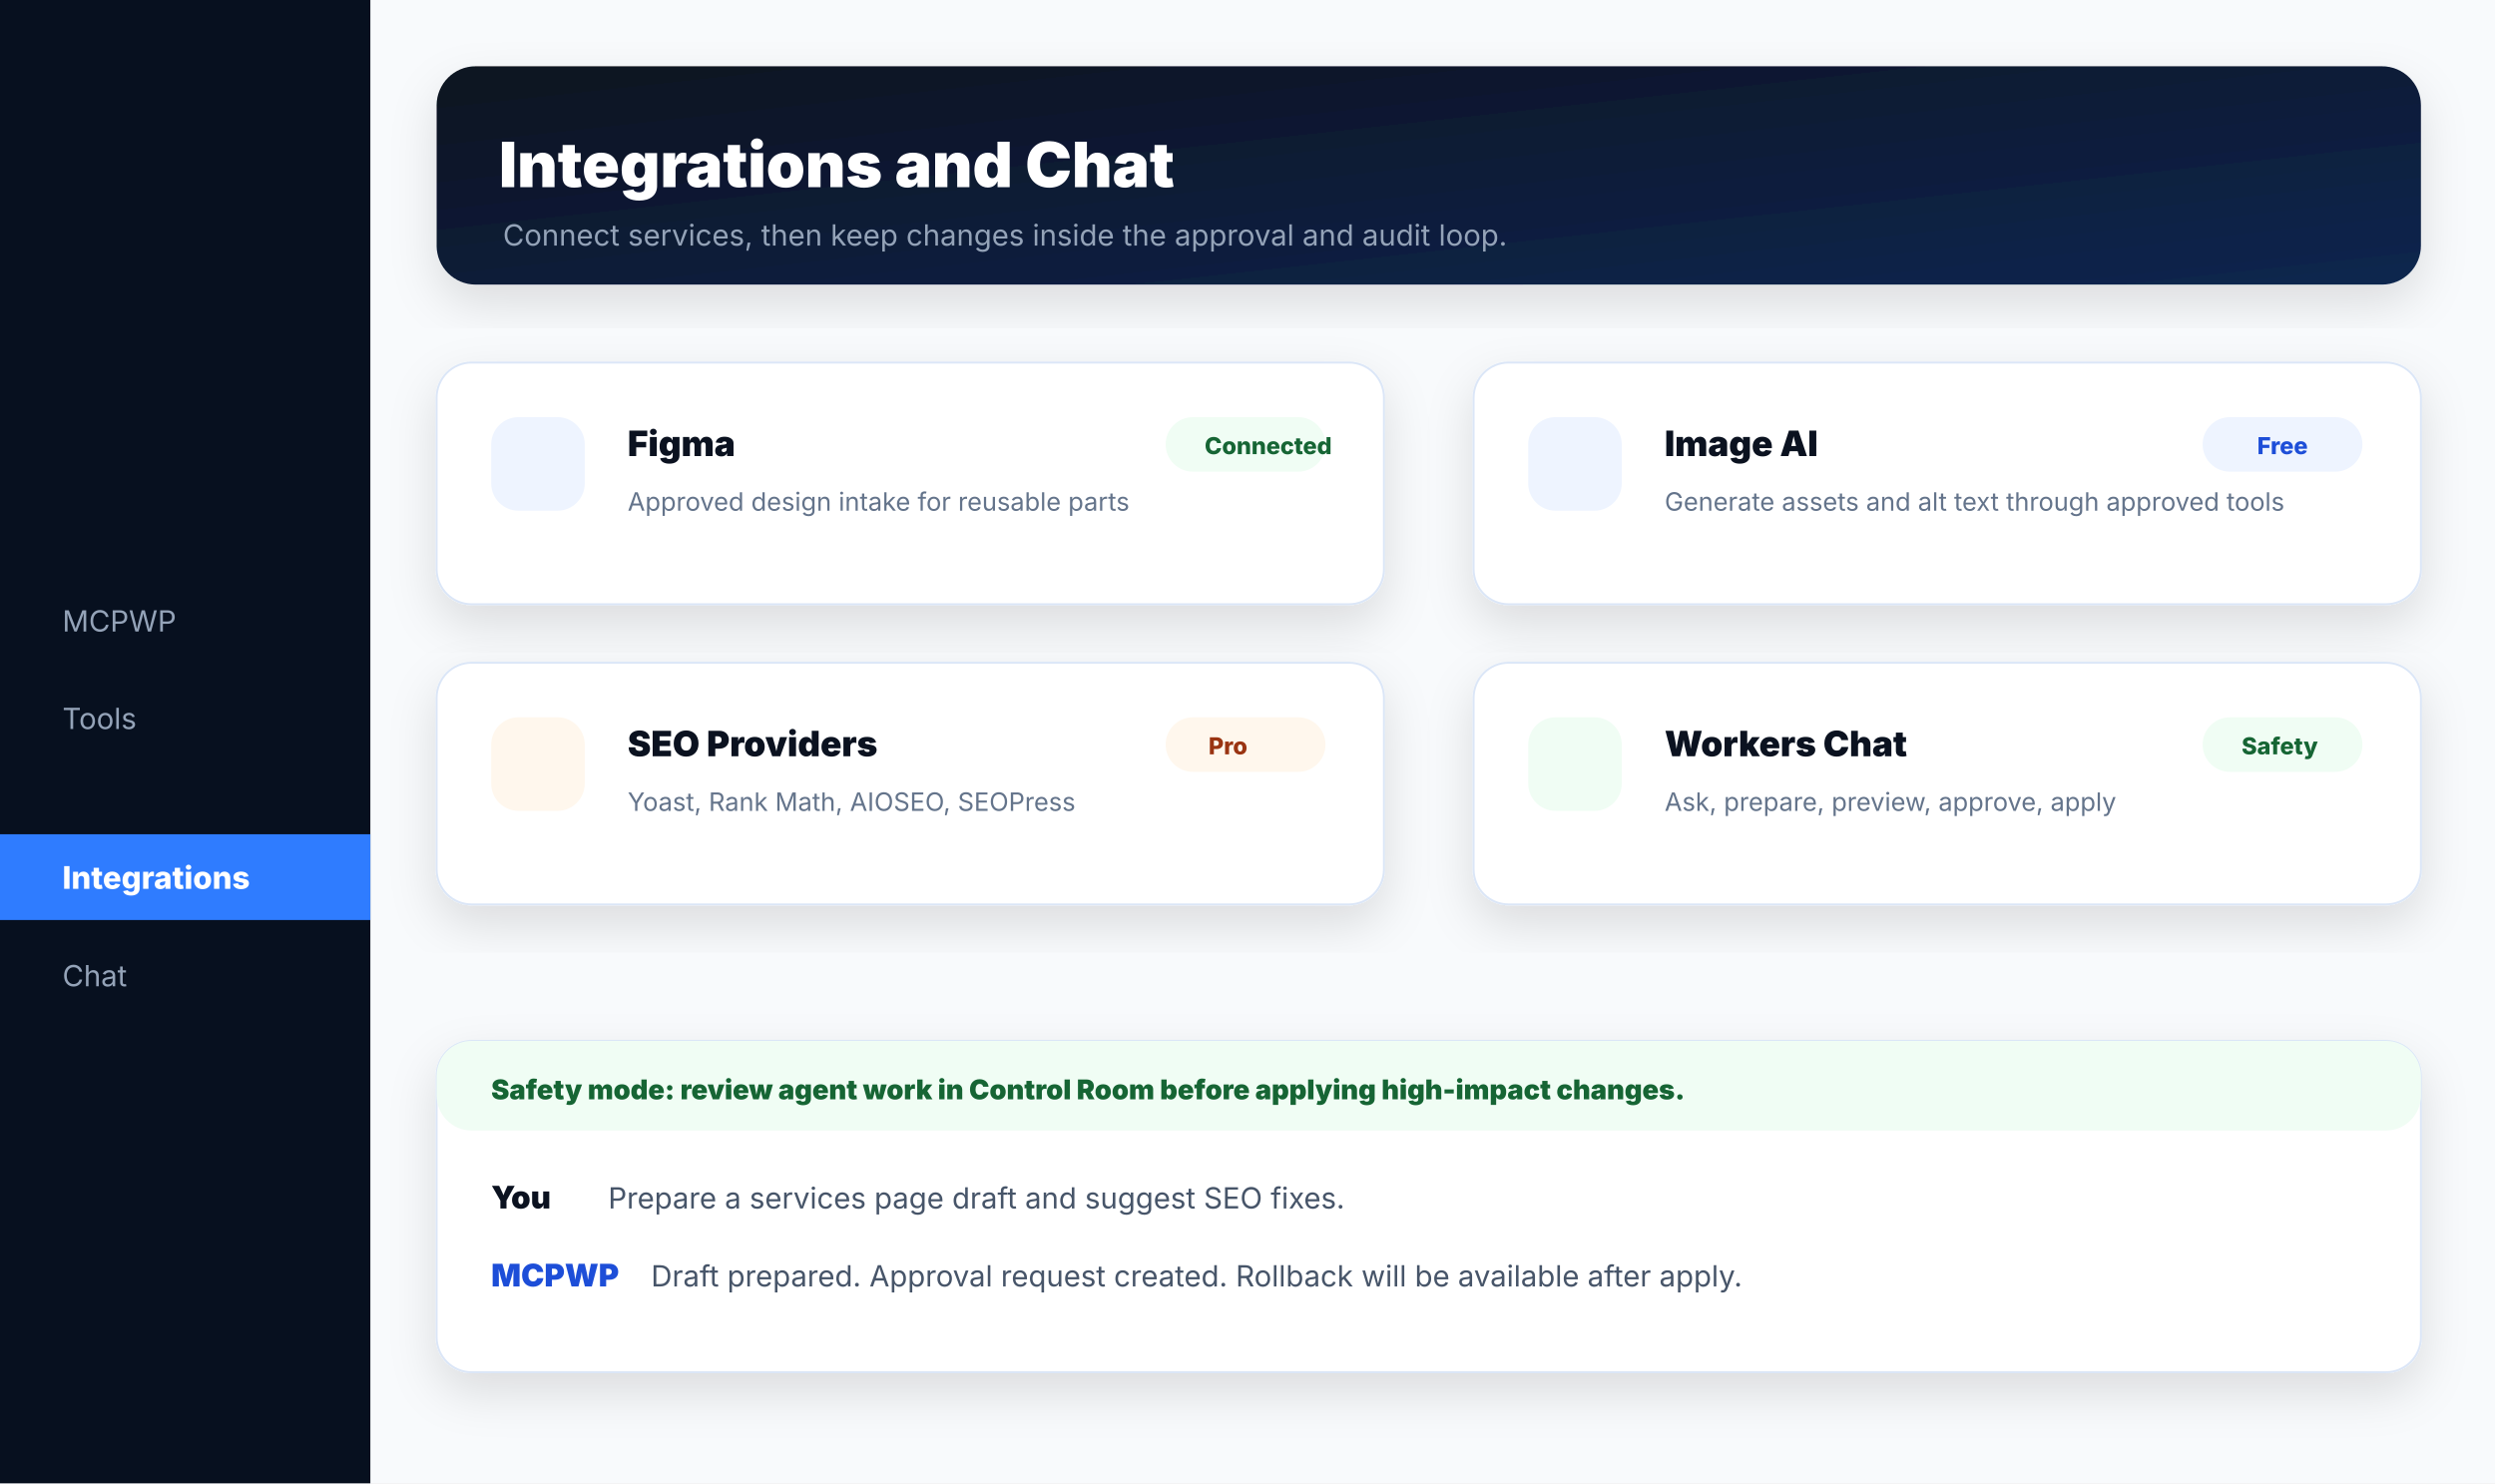
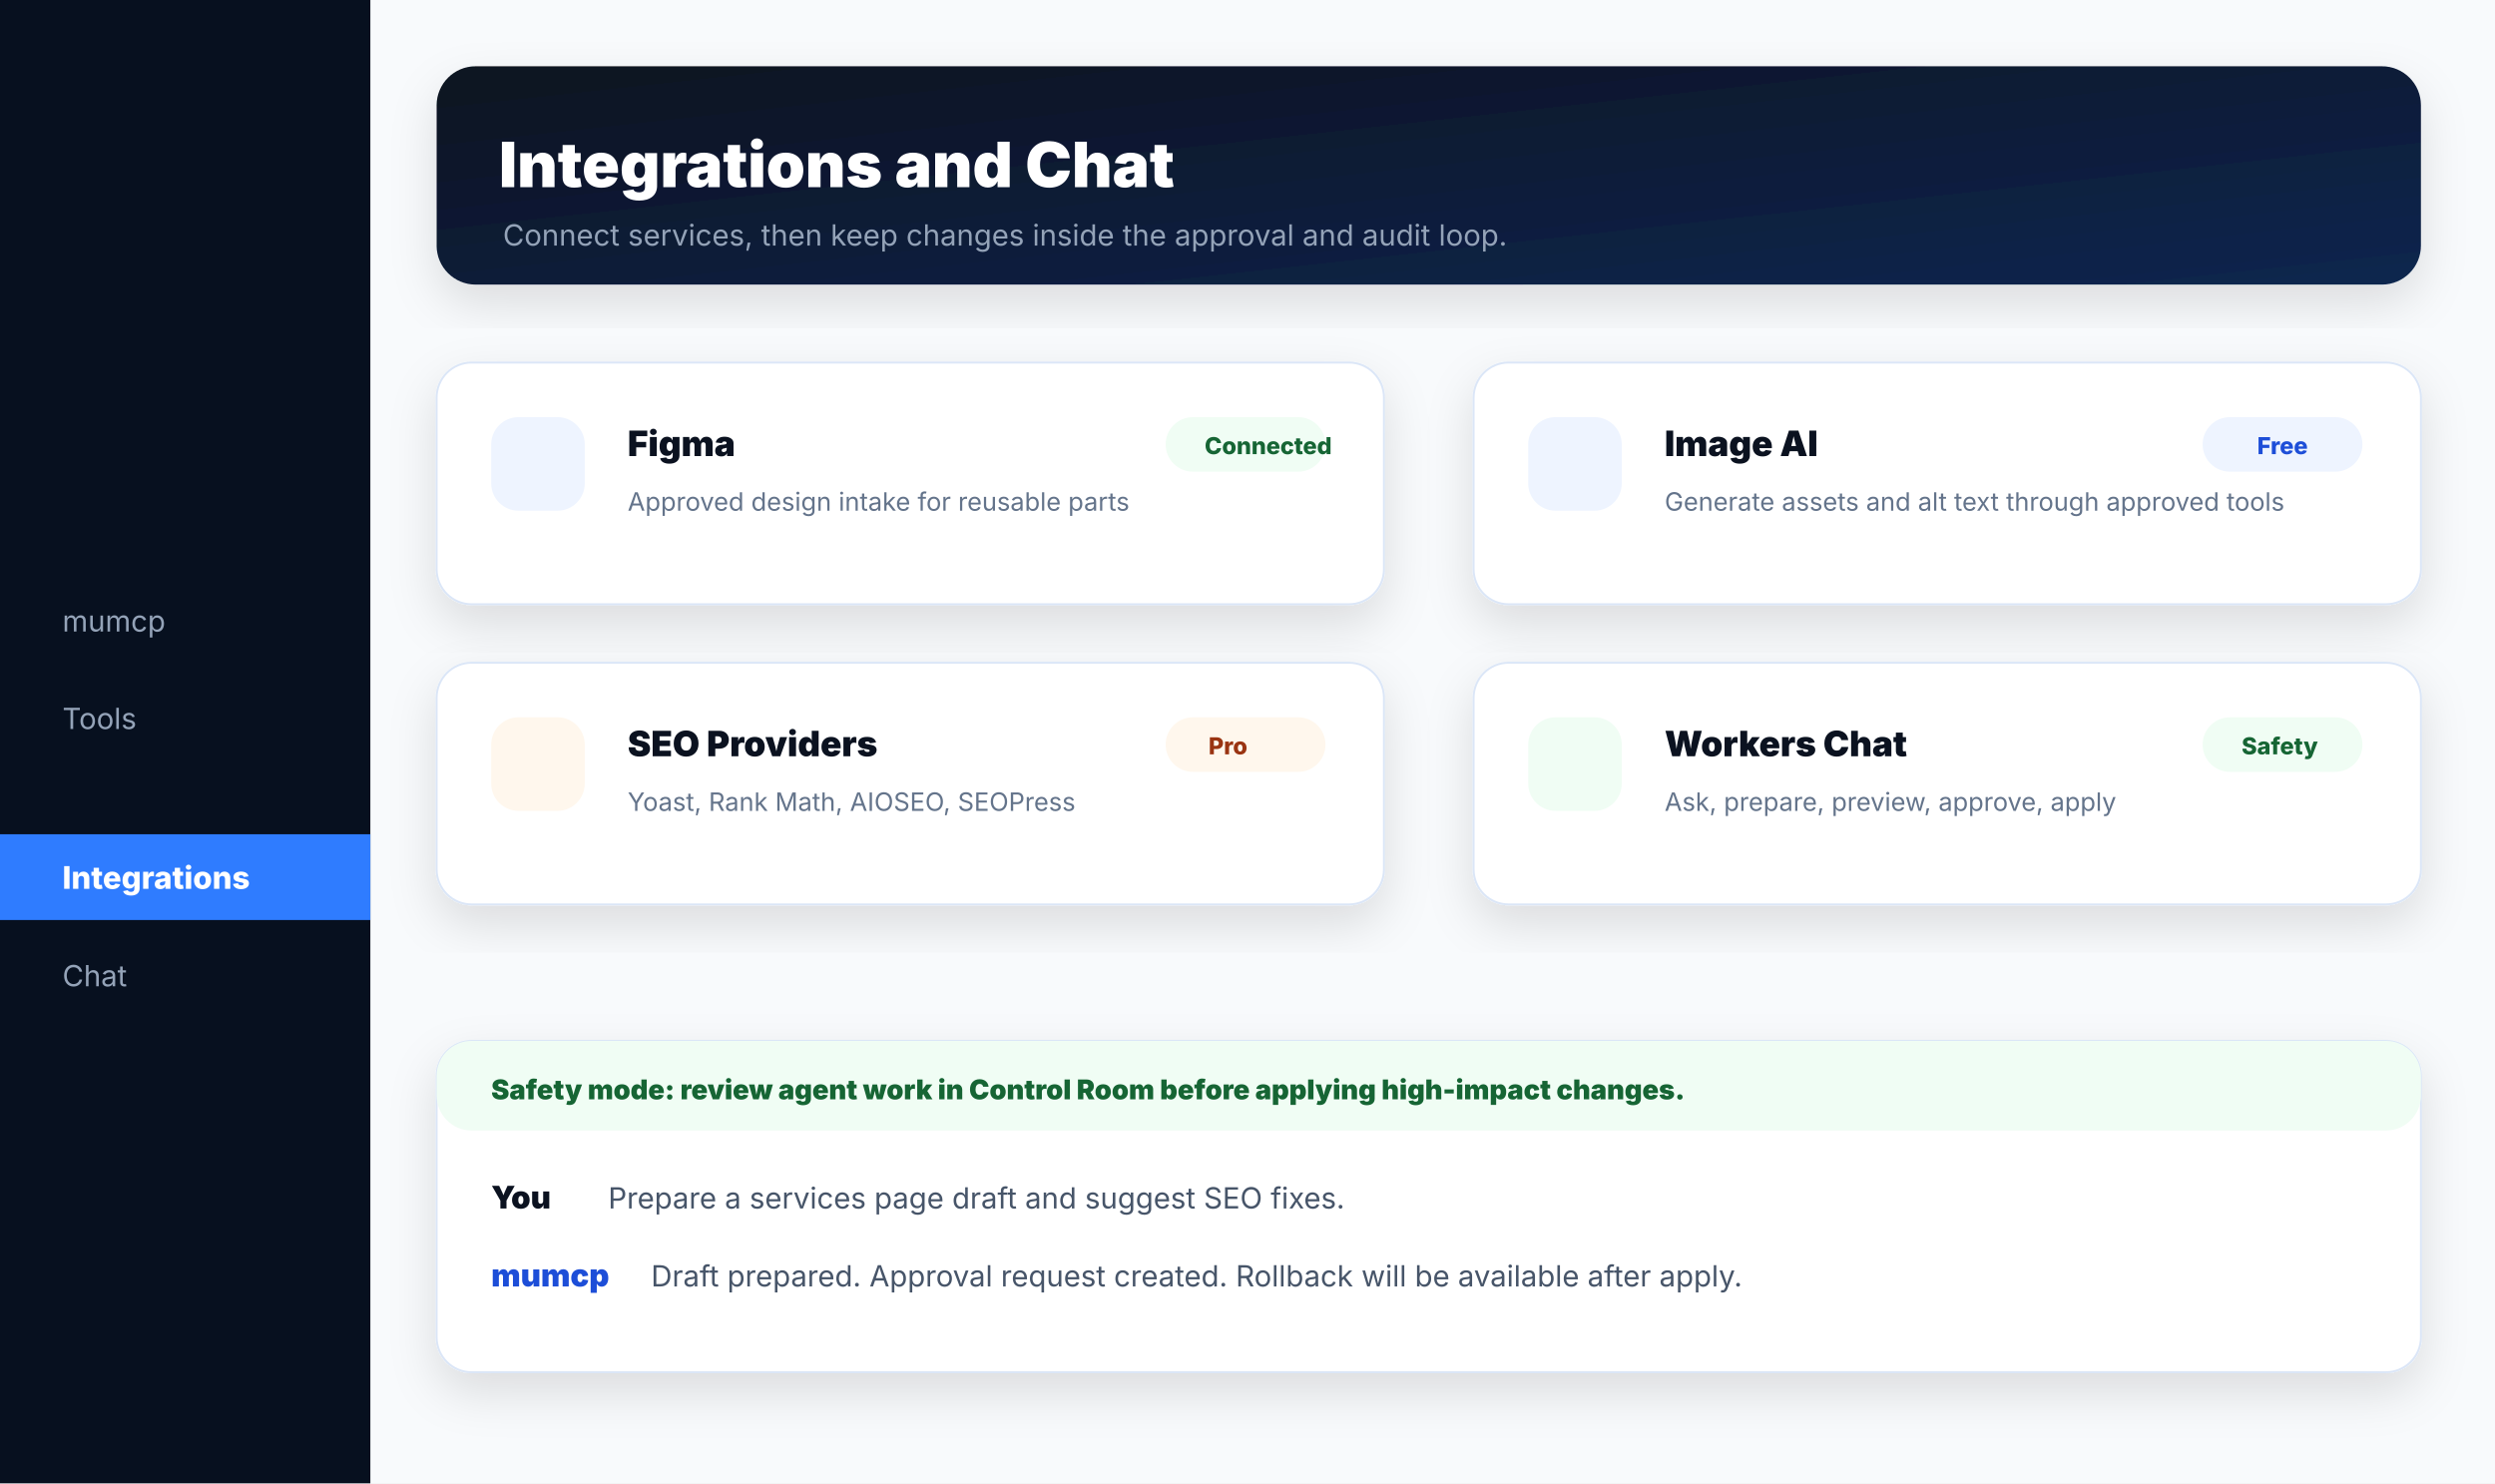
<svg xmlns="http://www.w3.org/2000/svg" viewBox="0 0 1280 761" width="1280" height="761" role="img" aria-labelledby="title desc">
  <defs>
    <linearGradient id="head" x1="0" y1="0" x2="1" y2="1">
      <stop offset="0" stop-color="#0b1220" />
      <stop offset="1" stop-color="#10264f" />
    </linearGradient>
    <filter id="shadow" x="-20%" y="-20%" width="140%" height="140%">
      <feDropShadow dx="0" dy="10" stdDeviation="12" flood-color="#0b1220" flood-opacity="0.12" />
    </filter>
  </defs>
  <rect width="1280" height="761" fill="#f8fafc" />
  <rect width="190" height="761" fill="#07101f" />
  <rect x="0" y="428" width="190" height="44" fill="#2f7cff" />
  <g font-family="Inter, Avenir Next, Helvetica, Arial, sans-serif">
-     <text x="32" y="324" fill="#94a3b8" font-size="15">MCPWP</text>
+     <text x="32" y="324" fill="#94a3b8" font-size="15">mumcp</text>
    <text x="32" y="374" fill="#94a3b8" font-size="15">Tools</text>
    <text x="32" y="456" fill="#fff" font-size="16" font-weight="800">Integrations</text>
    <text x="32" y="506" fill="#94a3b8" font-size="15">Chat</text>
  </g>
  <g transform="translate(224 34)" font-family="Inter, Avenir Next, Helvetica, Arial, sans-serif">
    <rect width="1018" height="112" rx="20" fill="url(#head)" filter="url(#shadow)" />
    <text x="32" y="62" fill="#fff" font-size="32" font-weight="850">Integrations and Chat</text>
    <text x="34" y="92" fill="#94a3b8" font-size="15">Connect services, then keep changes inside the approval and audit loop.</text>
    <g transform="translate(0 152)">
      <rect width="486" height="124" rx="18" fill="#fff" stroke="#dbe6f7" filter="url(#shadow)" />
      <rect x="28" y="28" width="48" height="48" rx="14" fill="#eef4ff" />
      <text x="98" y="48" fill="#0b1220" font-size="18" font-weight="850">Figma</text>
      <text x="98" y="76" fill="#64748b" font-size="13">Approved design intake for reusable parts</text>
      <rect x="374" y="28" width="82" height="28" rx="14" fill="#f0fdf4" />
      <text x="394" y="47" fill="#166534" font-size="12" font-weight="800">Connected</text>
      <g transform="translate(532 0)">
        <rect width="486" height="124" rx="18" fill="#fff" stroke="#dbe6f7" filter="url(#shadow)" />
        <rect x="28" y="28" width="48" height="48" rx="14" fill="#eef4ff" />
        <text x="98" y="48" fill="#0b1220" font-size="18" font-weight="850">Image AI</text>
        <text x="98" y="76" fill="#64748b" font-size="13">Generate assets and alt text through approved tools</text>
        <rect x="374" y="28" width="82" height="28" rx="14" fill="#eef4ff" />
        <text x="402" y="47" fill="#1d4ed8" font-size="12" font-weight="800">Free</text>
      </g>
      <g transform="translate(0 154)">
        <rect width="486" height="124" rx="18" fill="#fff" stroke="#dbe6f7" filter="url(#shadow)" />
        <rect x="28" y="28" width="48" height="48" rx="14" fill="#fff7ed" />
        <text x="98" y="48" fill="#0b1220" font-size="18" font-weight="850">SEO Providers</text>
        <text x="98" y="76" fill="#64748b" font-size="13">Yoast, Rank Math, AIOSEO, SEOPress</text>
        <rect x="374" y="28" width="82" height="28" rx="14" fill="#fff7ed" />
        <text x="396" y="47" fill="#9a3412" font-size="12" font-weight="800">Pro</text>
      </g>
      <g transform="translate(532 154)">
        <rect width="486" height="124" rx="18" fill="#fff" stroke="#dbe6f7" filter="url(#shadow)" />
        <rect x="28" y="28" width="48" height="48" rx="14" fill="#f0fdf4" />
        <text x="98" y="48" fill="#0b1220" font-size="18" font-weight="850">Workers Chat</text>
        <text x="98" y="76" fill="#64748b" font-size="13">Ask, prepare, preview, approve, apply</text>
        <rect x="374" y="28" width="82" height="28" rx="14" fill="#f0fdf4" />
        <text x="394" y="47" fill="#166534" font-size="12" font-weight="800">Safety</text>
      </g>
    </g>
    <g transform="translate(0 500)">
      <rect width="1018" height="170" rx="18" fill="#fff" stroke="#dbe6f7" filter="url(#shadow)" />
      <rect width="1018" height="46" rx="18" fill="#f0fdf4" />
      <text x="28" y="30" fill="#166534" font-size="14" font-weight="850">Safety mode: review agent work in Control Room before applying high-impact changes.</text>
      <text x="28" y="86" fill="#0b1220" font-size="16" font-weight="850">You</text>
      <text x="88" y="86" fill="#475569" font-size="15">Prepare a services page draft and suggest SEO fixes.</text>
-       <text x="28" y="126" fill="#1d4ed8" font-size="16" font-weight="850">MCPWP</text>
+       <text x="28" y="126" fill="#1d4ed8" font-size="16" font-weight="850">mumcp</text>
      <text x="110" y="126" fill="#475569" font-size="15">Draft prepared. Approval request created. Rollback will be available after apply.</text>
    </g>
  </g>
</svg>
